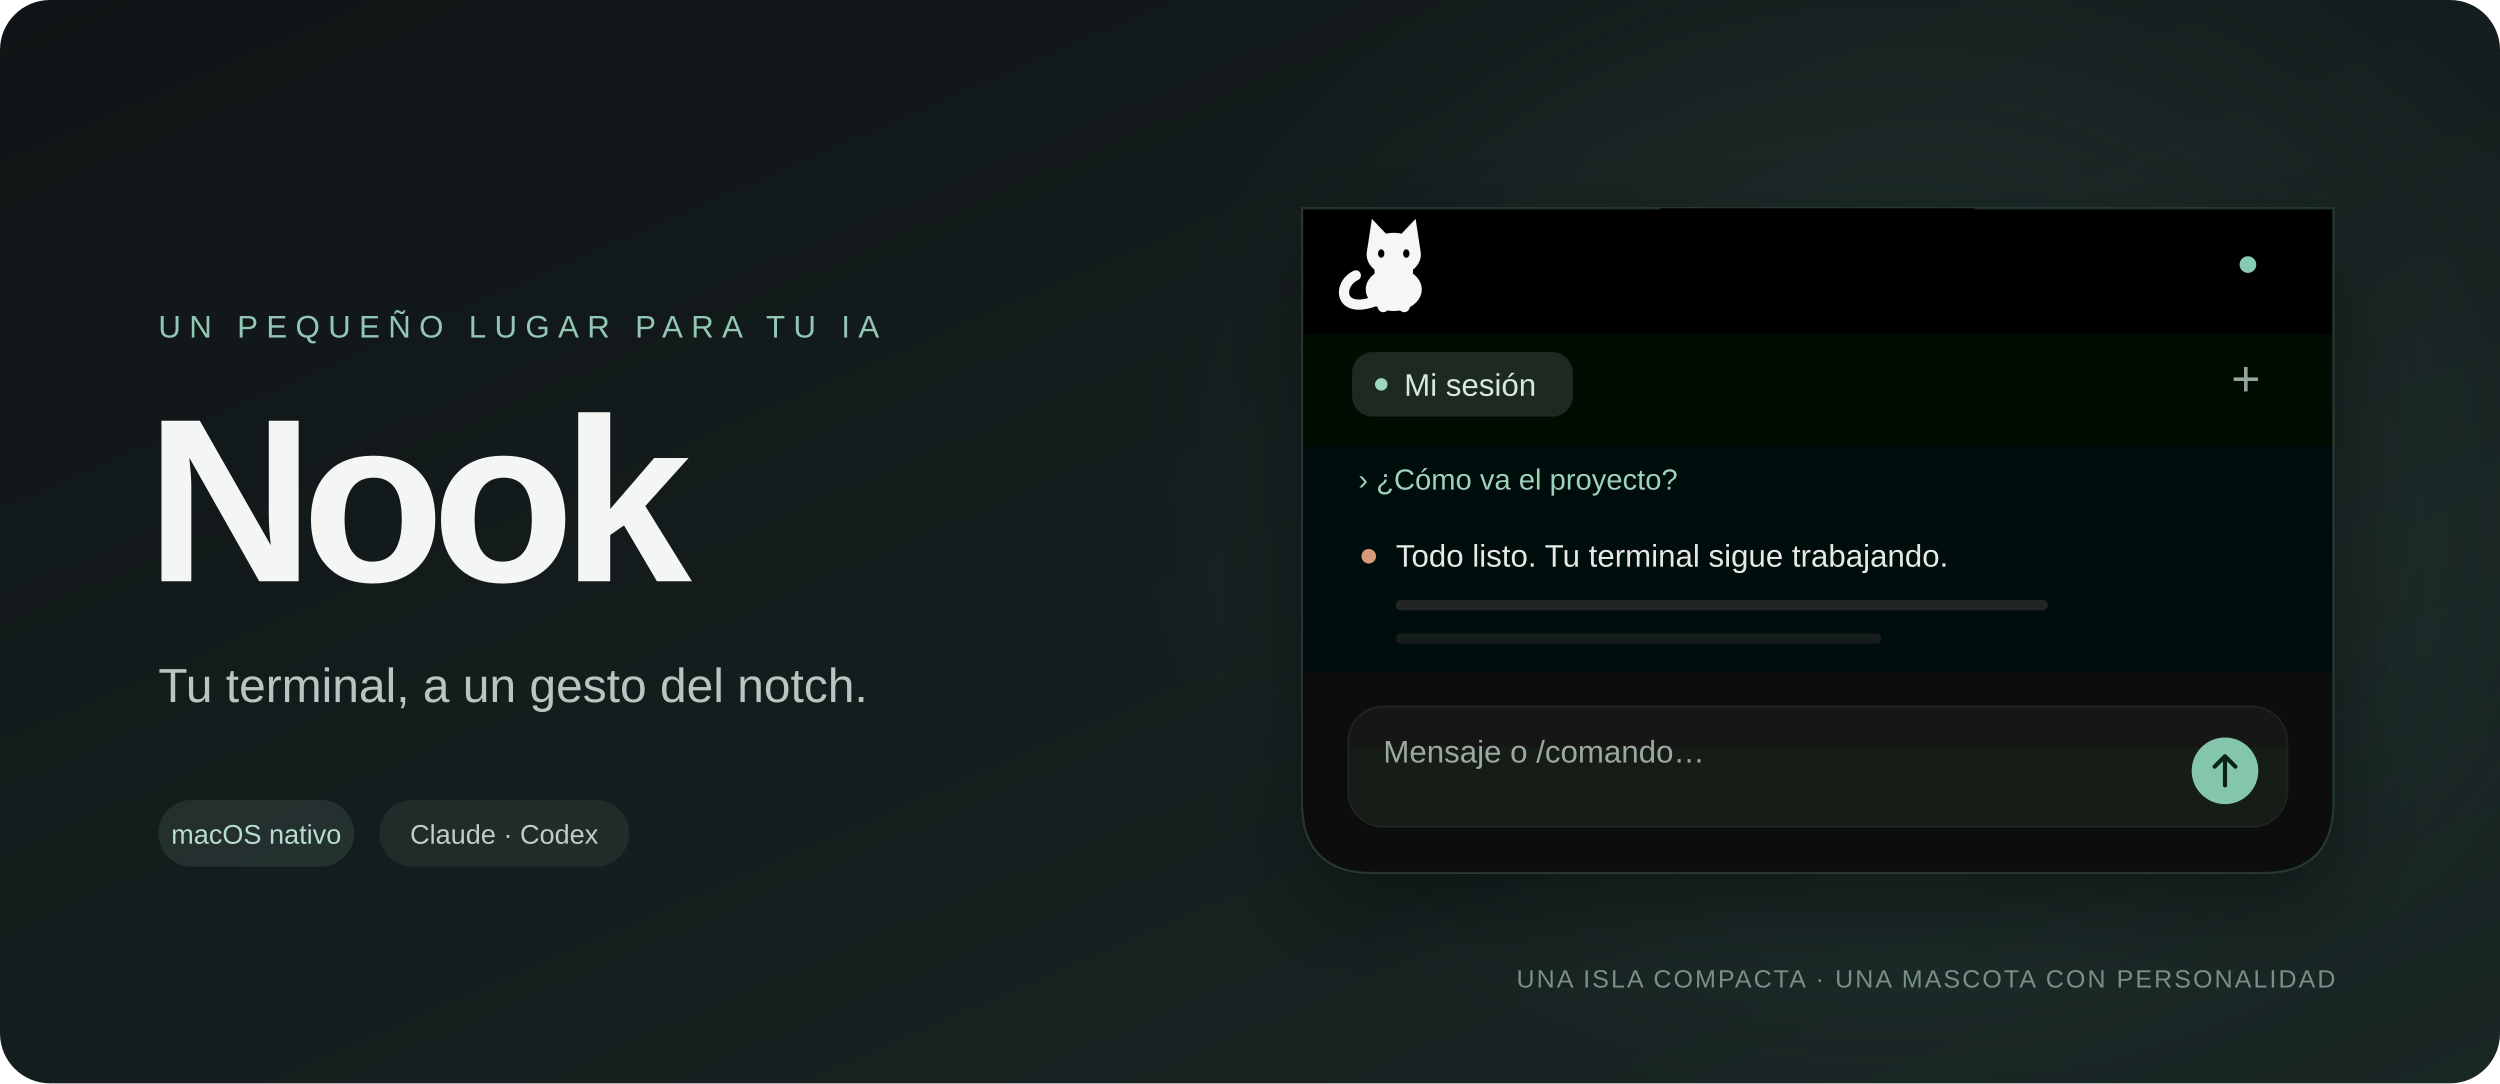
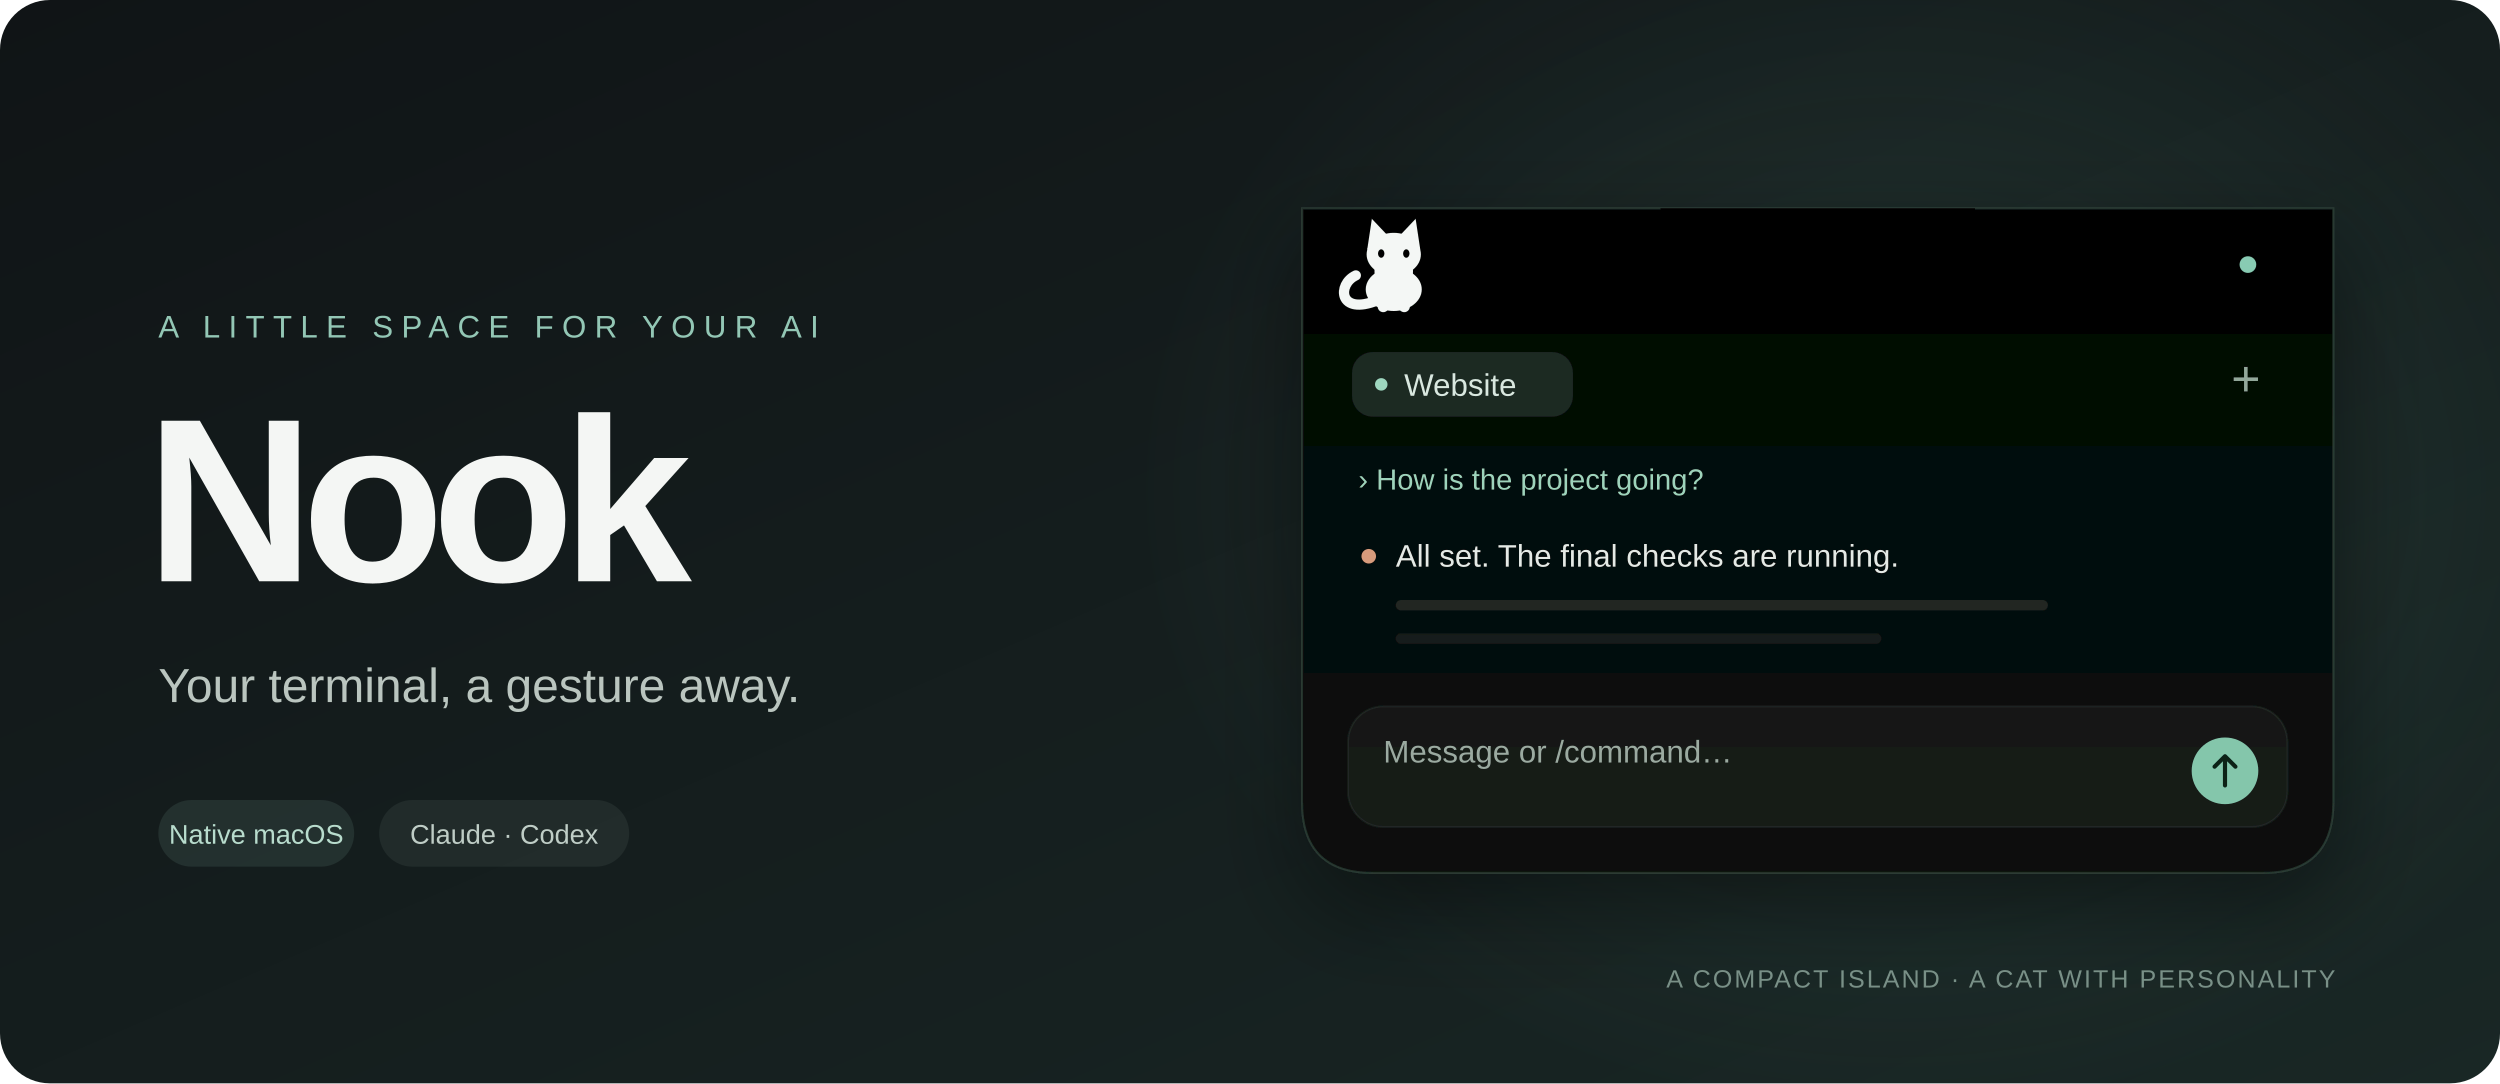
<svg xmlns="http://www.w3.org/2000/svg" width="1200" height="520" viewBox="0 0 1200 520" role="img" aria-labelledby="title desc">
  <defs>
    <linearGradient id="background" x2="1" y2="1">
      <stop stop-color="#101416" />
      <stop offset="1" stop-color="#192725" />
    </linearGradient>
    <radialGradient id="glow">
      <stop stop-color="#81c9af" stop-opacity=".14" />
      <stop offset="1" stop-color="#81c9af" stop-opacity="0" />
    </radialGradient>
    <linearGradient id="island" x2="0" y2="1">
      <stop stop-color="#030504" />
      <stop offset="1" stop-color="#080d0b" />
    </linearGradient>
    <filter id="shadow" x="-.4" y="-.4" width="1.8" height="1.8">
      <feDropShadow dy="16" stdDeviation="22" flood-opacity=".45" />
    </filter>
  </defs>
  <rect width="1200" height="520" rx="24" fill="url(#background)" />
  <ellipse cx="910" cy="235" rx="370" ry="300" fill="url(#glow)" />
  <g font-family="-apple-system,BlinkMacSystemFont,Segoe UI,Arial,sans-serif">
-     <text x="76" y="162" fill="#93c7b5" font-size="15" letter-spacing="4">UN PEQUEÑO LUGAR PARA TU IA</text>
+     <text x="76" y="162" fill="#93c7b5" font-size="15" letter-spacing="4">A LITTLE SPACE FOR YOUR AI</text>
    <text x="70" y="279" fill="#f4f6f4" font-size="112" font-weight="600" letter-spacing="-6">Nook</text>
-     <text x="76" y="337" fill="#bac5bf" font-size="23">Tu terminal, a un gesto del notch.</text>
+     <text x="76" y="337" fill="#bac5bf" font-size="23">Your terminal, a gesture away.</text>
    <g transform="translate(76 384)">
      <rect width="94" height="32" rx="16" fill="#93c7b5" fill-opacity=".12" />
-       <text x="47" y="21" text-anchor="middle" fill="#b8dccd" font-size="13">macOS nativo</text>
+       <text x="47" y="21" text-anchor="middle" fill="#b8dccd" font-size="13">Native macOS</text>
    </g>
    <g transform="translate(182 384)">
      <rect width="120" height="32" rx="16" fill="#d3e6dc" fill-opacity=".07" />
      <text x="60" y="21" text-anchor="middle" fill="#bfcdc6" font-size="13">Claude · Codex</text>
    </g>
  </g>
  <g transform="translate(625 100)" filter="url(#shadow)">
    <path d="M0 0H495V285Q495 319 461 319H34Q0 319 0 285Z" fill="url(#island)" stroke="#374b41" stroke-opacity=".6" />
    <path d="M172 0H323V35Q323 47 311 47H184Q172 47 172 35Z" fill="#010201" />
    <g transform="translate(44 49) scale(1.4 -1.4)" fill="#f4f7f5" stroke="#f4f7f5" stroke-linecap="round" stroke-linejoin="round">
      <path d="M-5.5 3.5C-19-2-19.5 9-13 12" fill="none" stroke-width="3.5" />
      <ellipse cy="7.2" rx="9.6" ry="7.4" stroke="none" />
      <ellipse cy="13.5" rx="6.6" ry="8.5" stroke="none" />
      <path d="M-3.6 8V1.3M3.6 8V1.3" stroke-width="3.8" />
      <ellipse cy="19.2" rx="9.3" ry="7.4" stroke="none" />
      <path d="M-9.1 20.8-7.5 31.4-2.2 25.8M9.1 20.8 7.5 31.4 2.2 25.8" stroke="none" />
      <g fill="#030504" stroke="none">
        <ellipse cx="-4.3" cy="19.5" rx="1.1" ry="1.45" />
        <ellipse cx="4.3" cy="19.5" rx="1.1" ry="1.45" />
      </g>
    </g>
    <circle cx="454" cy="27" r="4" fill="#88cbb3" />
    <g font-family="-apple-system,BlinkMacSystemFont,Segoe UI,Arial,sans-serif">
      <rect x="24" y="69" width="106" height="31" rx="10" fill="#8fc6af" fill-opacity=".18" />
      <circle cx="38" cy="84.5" r="3" fill="#9ed7bf" />
-       <text x="49" y="90" fill="#d9e8df" font-size="15">Mi sesión</text>
+       <text x="49" y="90" fill="#d9e8df" font-size="15">Website</text>
      <text x="446" y="90" fill="#92a89a" font-size="24">+</text>
-       <text x="27" y="135" fill="#9dd3bb" font-size="14">› ¿Cómo va el proyecto?</text>
+       <text x="27" y="135" fill="#9dd3bb" font-size="14">› How is the project going?</text>
      <circle cx="32" cy="167" r="3.5" fill="#d79b7b" />
-       <text x="45" y="172" fill="#e4eae6" font-size="15">Todo listo. Tu terminal sigue trabajando.</text>
+       <text x="45" y="172" fill="#e4eae6" font-size="15">All set. The final checks are running.</text>
      <rect x="45" y="188" width="313" height="5" rx="2.5" fill="#c7d6cc" fill-opacity=".14" />
      <rect x="45" y="204" width="233" height="5" rx="2.5" fill="#c7d6cc" fill-opacity=".09" />
      <rect x="22" y="239" width="451" height="58" rx="17" fill="#edf5ee" fill-opacity=".065" stroke="#e5f6eb" stroke-opacity=".065" />
-       <text x="39" y="266" fill="#9baaa0" font-size="15">Mensaje o /comando…</text>
+       <text x="39" y="266" fill="#9baaa0" font-size="15">Message or /command…</text>
      <circle cx="443" cy="270" r="16" fill="#84c6ab" />
      <path d="M443 277V263M438 268L443 263 448 268" fill="none" stroke="#092419" stroke-width="2" stroke-linecap="round" stroke-linejoin="round" />
    </g>
  </g>
-   <text x="1121" y="474" fill="#799087" font-family="-apple-system,BlinkMacSystemFont,Segoe UI,Arial,sans-serif" font-size="12" text-anchor="end" letter-spacing="1">UNA ISLA COMPACTA · UNA MASCOTA CON PERSONALIDAD</text>
+   <text x="1121" y="474" fill="#799087" font-family="-apple-system,BlinkMacSystemFont,Segoe UI,Arial,sans-serif" font-size="12" text-anchor="end" letter-spacing="1">A COMPACT ISLAND · A CAT WITH PERSONALITY</text>
</svg>
